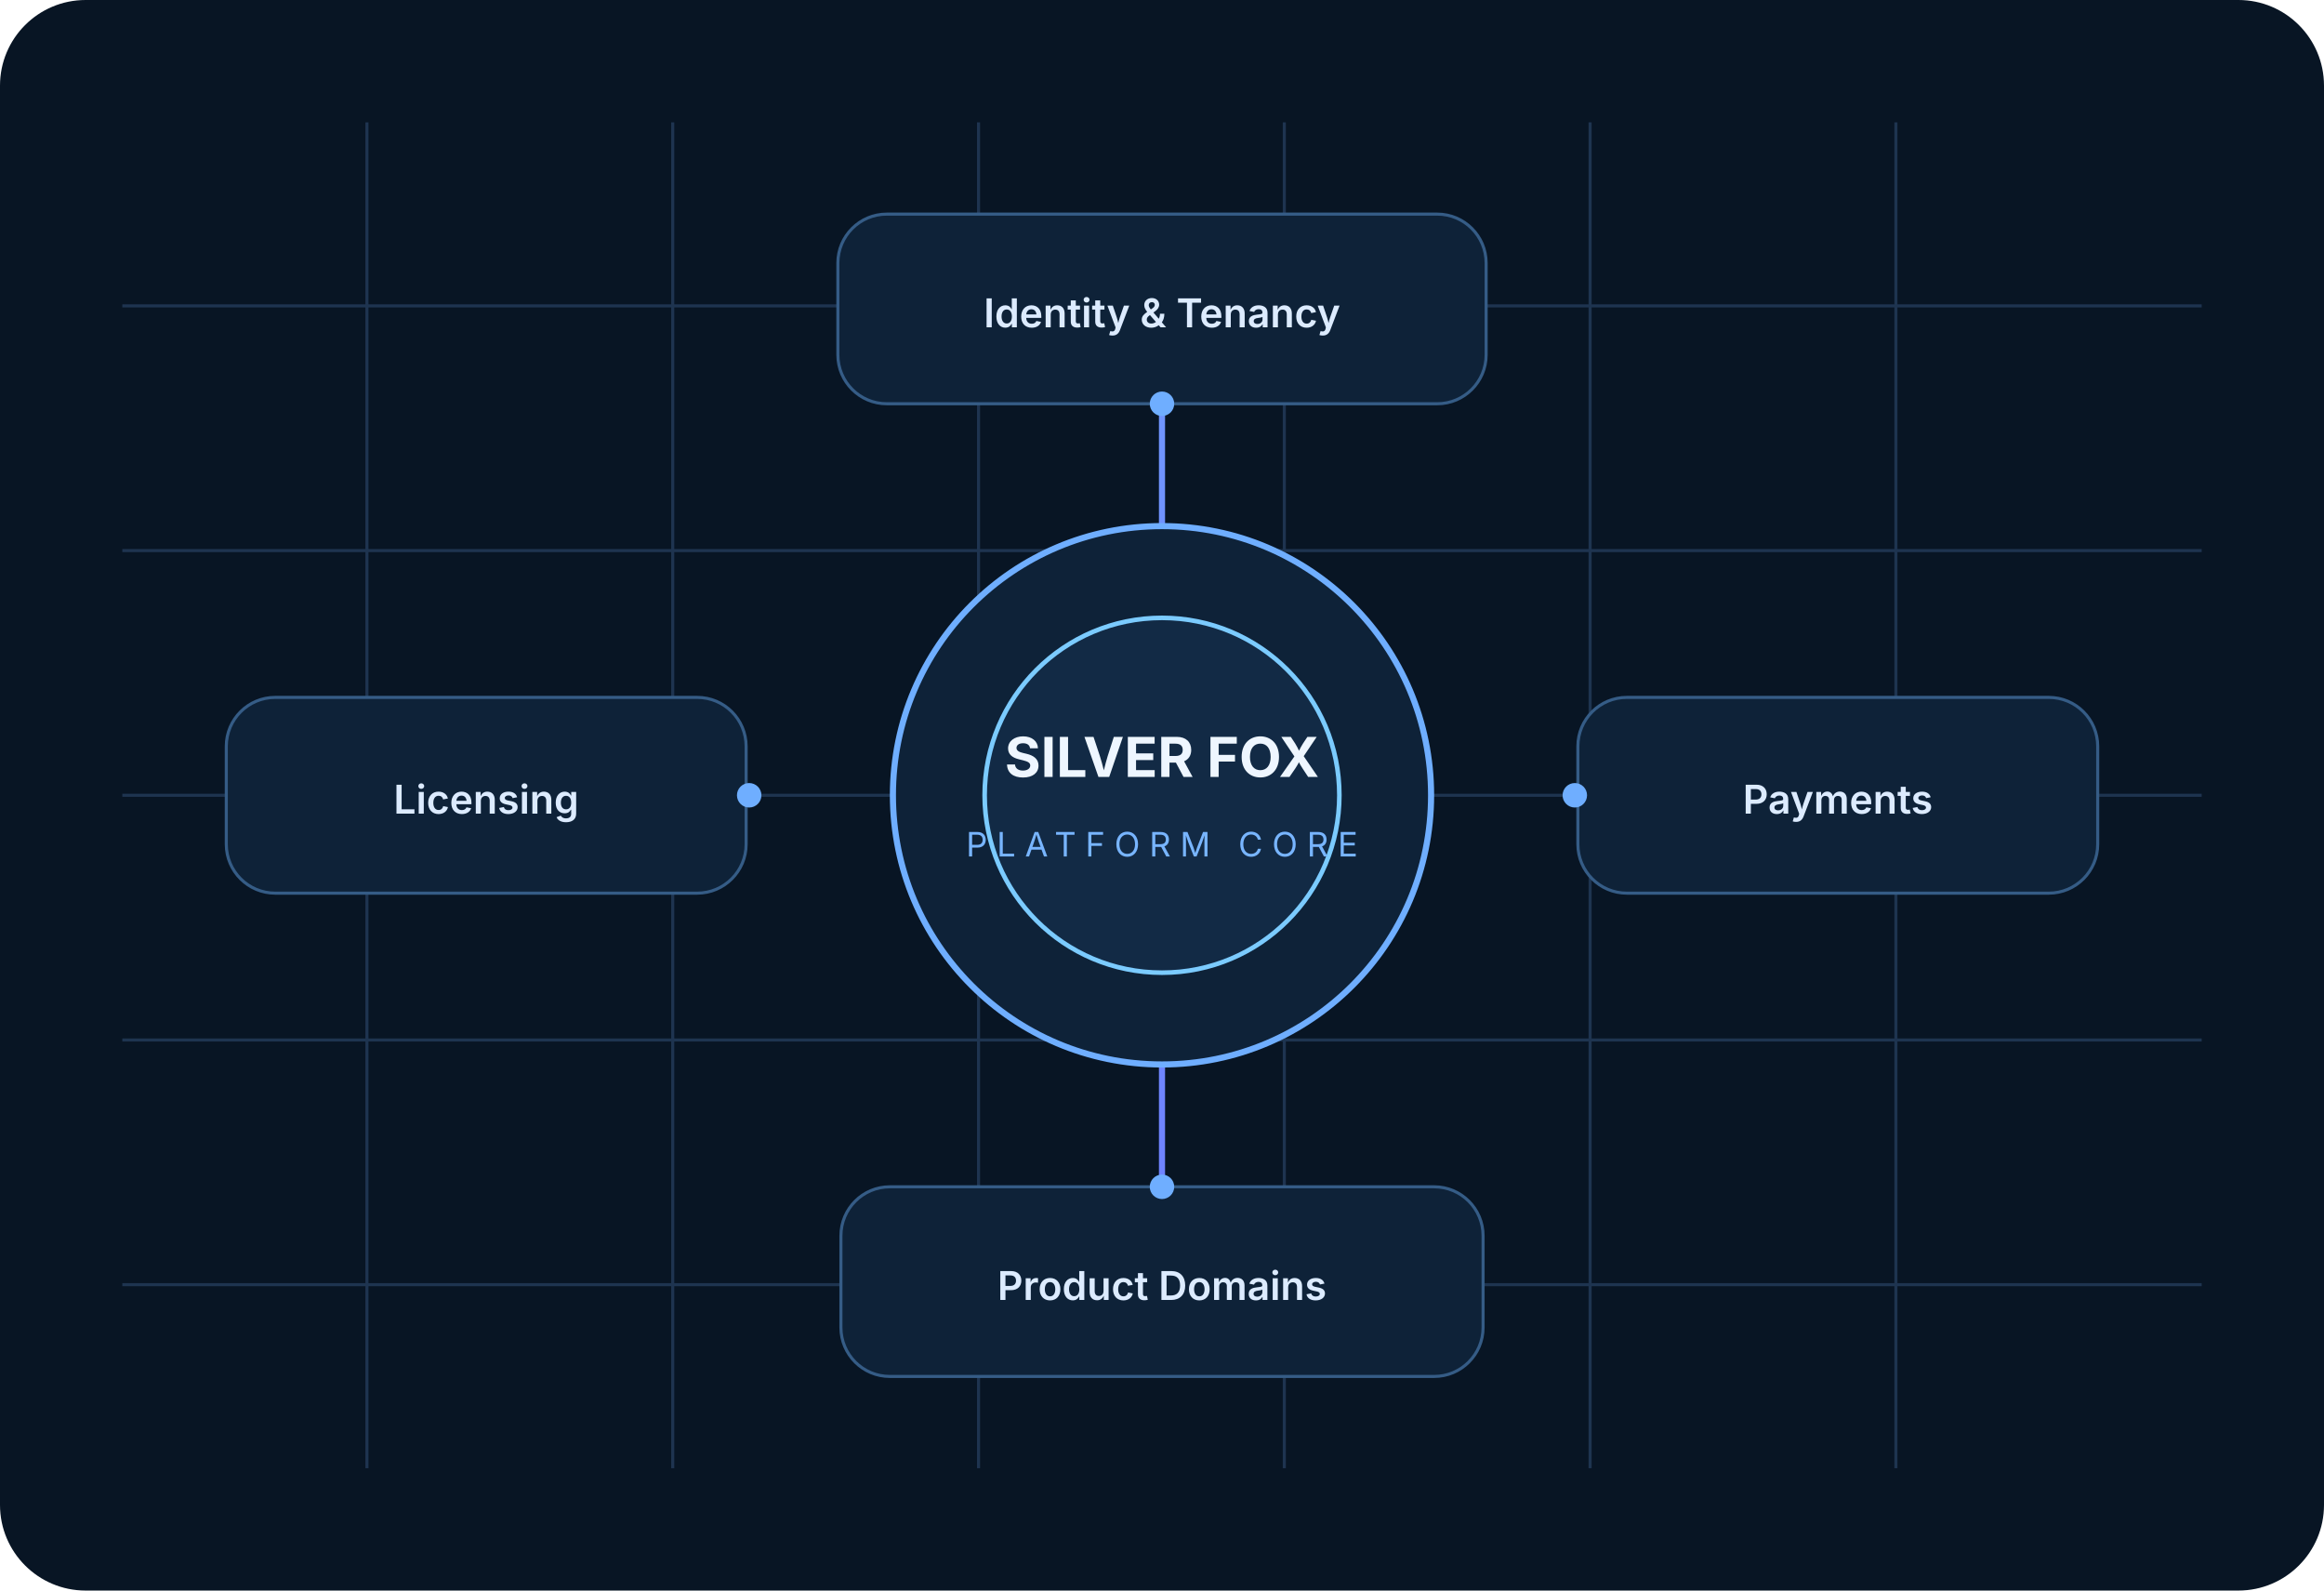
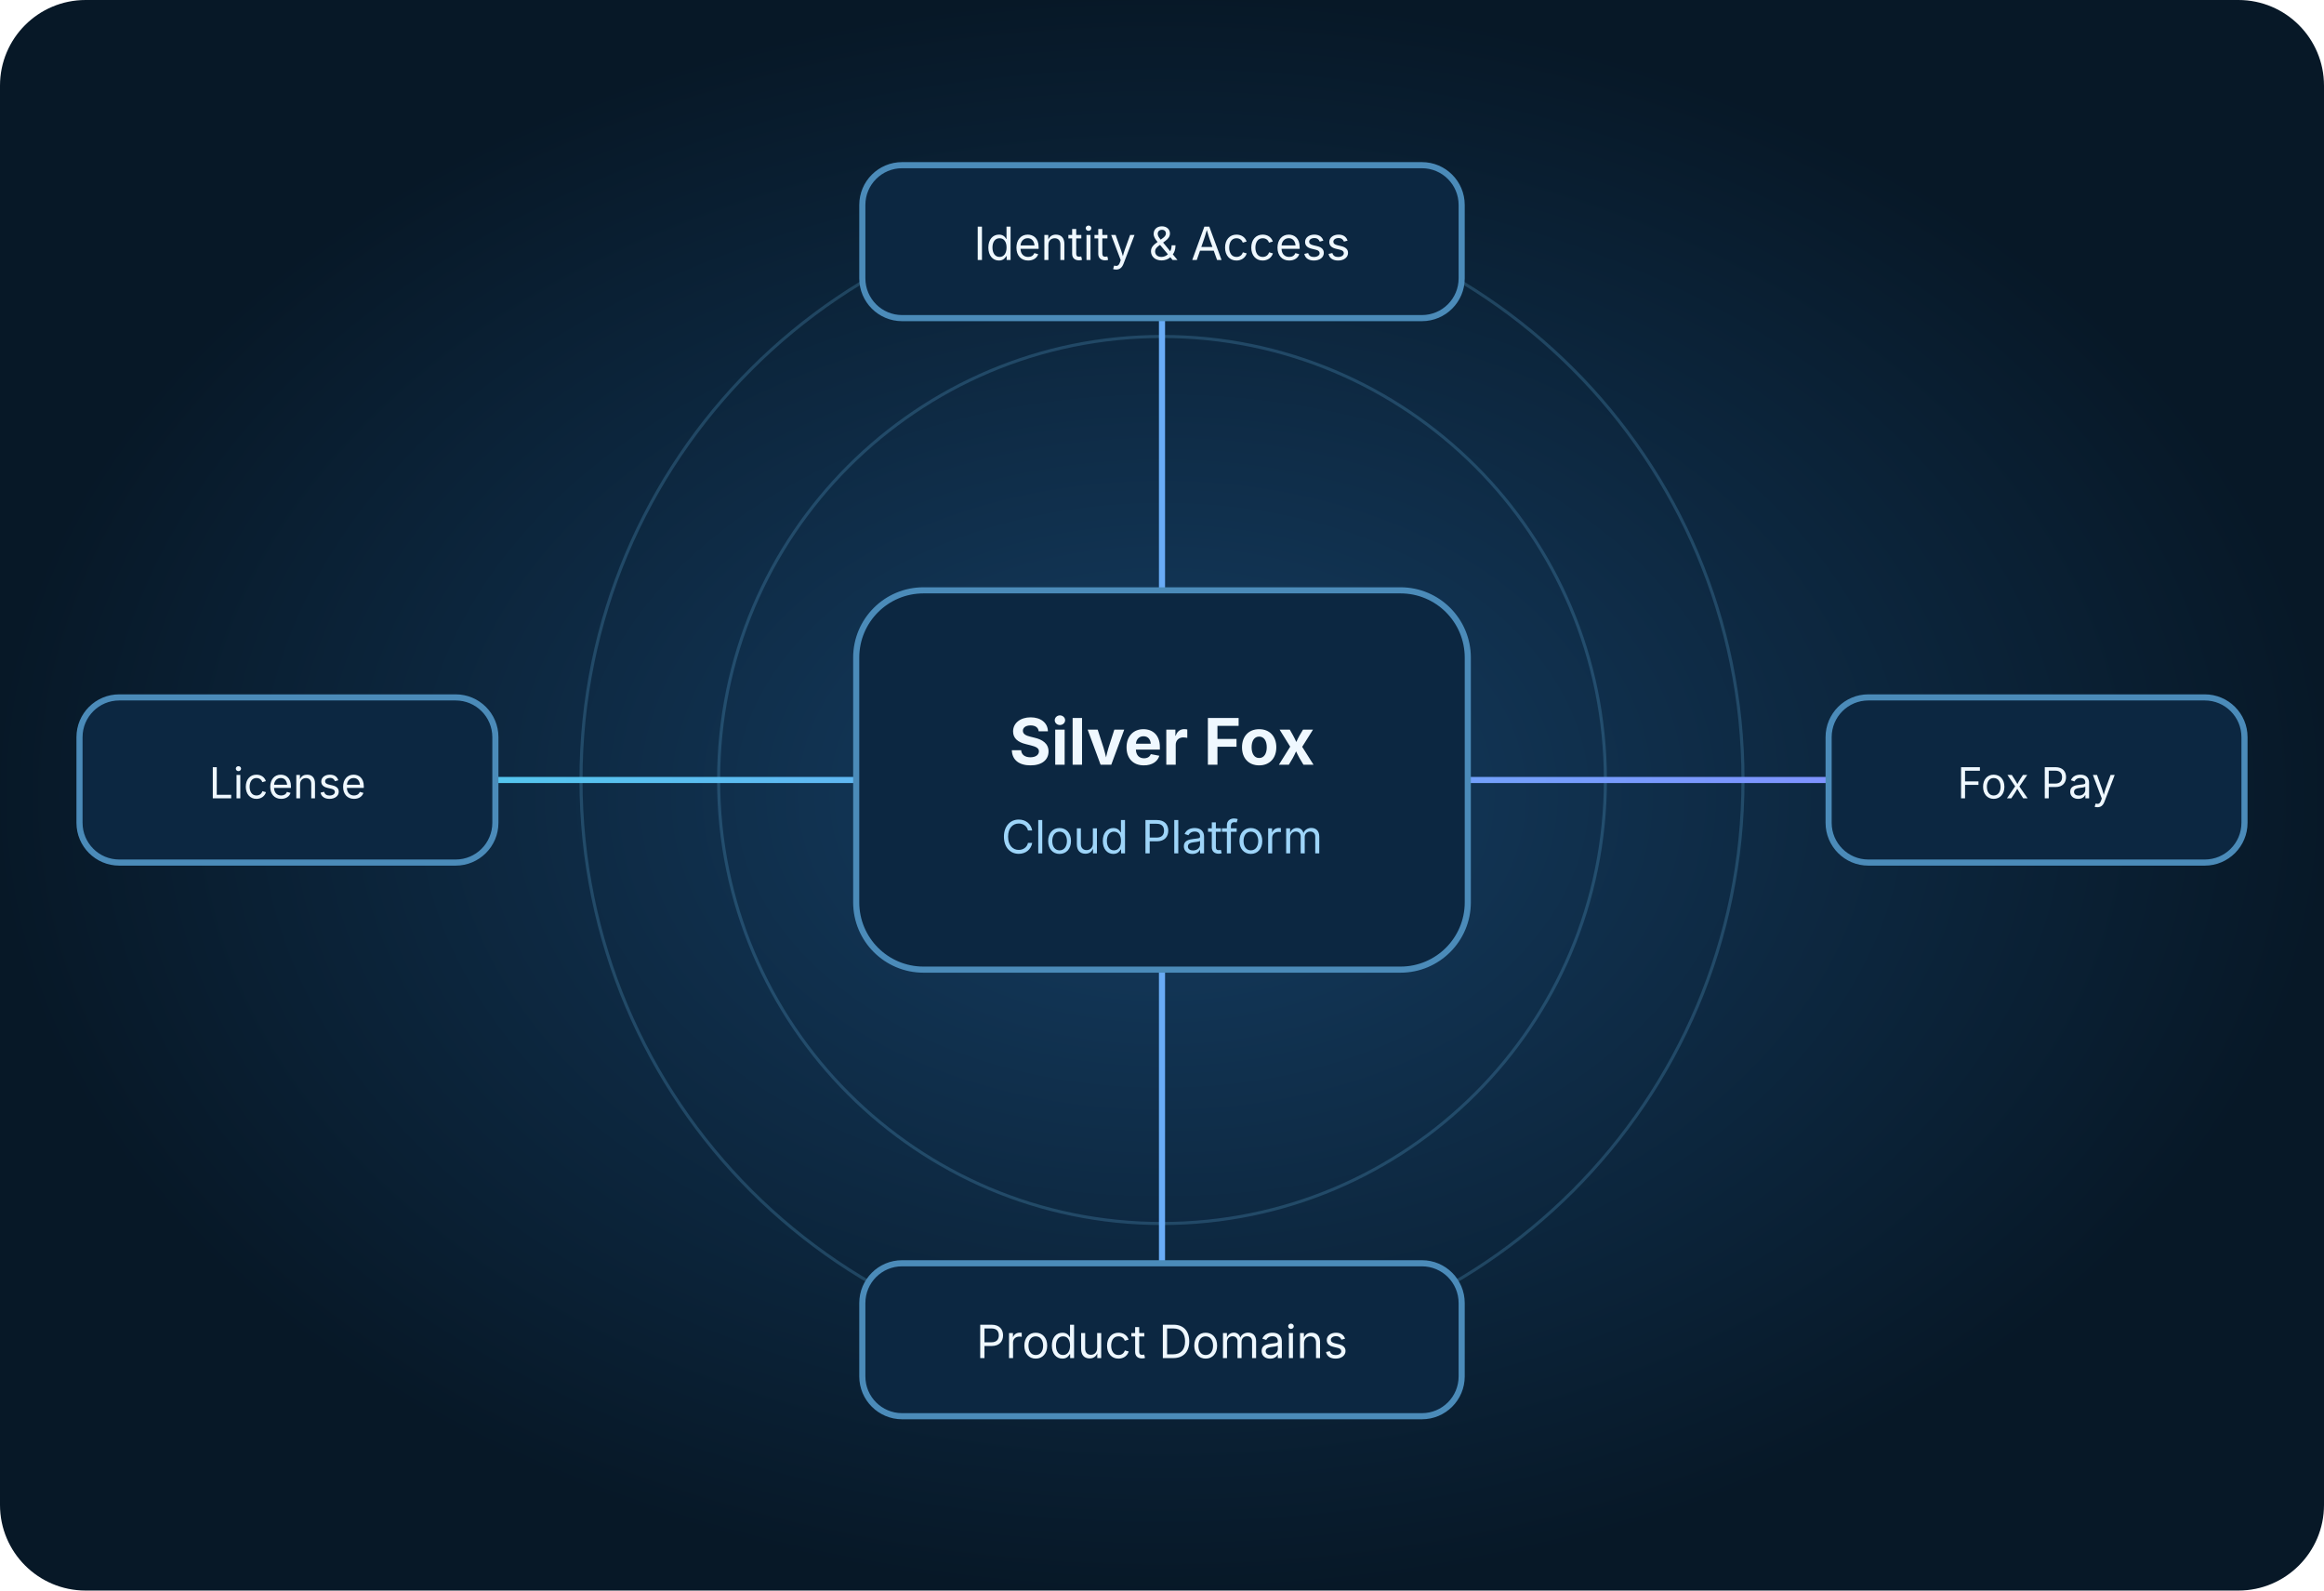
- <svg xmlns="http://www.w3.org/2000/svg" viewBox="0 0 760 520" fill="none">
+ <svg xmlns="http://www.w3.org/2000/svg" viewBox="0 0 760 520" role="img" aria-labelledby="title desc">
  <defs>
-     <linearGradient id="g1" x1="100" y1="40" x2="650" y2="470" gradientUnits="userSpaceOnUse">
-       <stop stop-color="#72B6FF" />
-       <stop offset="1" stop-color="#6D63FF" />
+     <radialGradient id="bg">
+       <stop stop-color="#153d62" />
+       <stop offset="1" stop-color="#071827" />
+     </radialGradient>
+     <linearGradient id="line">
+       <stop stop-color="#55c5ee" />
+       <stop offset="1" stop-color="#7e93ff" />
    </linearGradient>
  </defs>
-   <rect width="760" height="520" rx="28" fill="#081524" />
-   <g opacity=".2" stroke="#7AAEFF">
-     <path d="M40 100H720M40 180H720M40 260H720M40 340H720M40 420H720" />
-     <path d="M120 40V480M220 40V480M320 40V480M420 40V480M520 40V480M620 40V480" />
+   <rect width="760" height="520" rx="28" fill="url(#bg)" />
+   <g fill="none" stroke="#6bbcea" stroke-opacity=".22">
+     <circle cx="380" cy="255" r="190" />
+     <circle cx="380" cy="255" r="145" />
  </g>
-   <g stroke="url(#g1)" stroke-width="2">
-     <path d="M380 132V210" />
-     <path d="M380 310V388" />
-     <path d="M245 260H164" />
-     <path d="M515 260H596" />
+   <g fill="none" stroke="url(#line)" stroke-width="2">
+     <path d="M380 193V104M380 317v96M296 255H162m302 0h134" />
+     <circle cx="380" cy="255" r="3" fill="#a3dfff" />
  </g>
-   <circle cx="380" cy="260" r="88" fill="#0E2238" stroke="#6FAEFF" stroke-width="2" />
-   <circle cx="380" cy="260" r="58" fill="#122A45" stroke="#7BCBFF" stroke-width="1.5" />
-   <text x="380" y="254" text-anchor="middle" fill="#EEF6FF" font-family="Inter,Arial" font-size="18" font-weight="700">SILVER FOX</text>
-   <text x="380" y="280" text-anchor="middle" fill="#78B5FF" font-family="Inter,Arial" font-size="11" letter-spacing="3">PLATFORM CORE</text>
-   <g fill="#0E2238" stroke="#355C86">
-     <rect x="274" y="70" width="212" height="62" rx="16" />
-     <rect x="74" y="228" width="170" height="64" rx="16" />
-     <rect x="516" y="228" width="170" height="64" rx="16" />
-     <rect x="275" y="388" width="210" height="62" rx="16" />
+   <g fill="#0c2741" stroke="#4b8bb9" stroke-width="2">
+     <rect x="280" y="193" width="200" height="124" rx="22" />
+     <rect x="282" y="54" width="196" height="50" rx="13" />
+     <rect x="26" y="228" width="136" height="54" rx="13" />
+     <rect x="598" y="228" width="136" height="54" rx="13" />
+     <rect x="282" y="413" width="196" height="50" rx="13" />
  </g>
-   <g fill="#DCEBFF" font-family="Inter,Arial" font-size="13" font-weight="600" text-anchor="middle">
-     <text x="380" y="107">Identity &amp; Tenancy</text>
-     <text x="159" y="266">Licensing</text>
-     <text x="601" y="266">Payments</text>
-     <text x="380" y="425">Product Domains</text>
-   </g>
-   <g fill="#6FAEFF">
-     <circle cx="380" cy="132" r="4" />
-     <circle cx="380" cy="388" r="4" />
-     <circle cx="245" cy="260" r="4" />
-     <circle cx="515" cy="260" r="4" />
+   <g fill="#eff8ff" font-family="Inter,Arial,sans-serif" text-anchor="middle">
+     <text x="380" y="250" font-size="21" font-weight="700">Silver Fox</text>
+     <text x="380" y="279" font-size="15" fill="#9ed5f9">Cloud Platform</text>
+     <text x="380" y="85" font-size="15">Identity &amp; Access</text>
+     <text x="94" y="261" font-size="14">License</text>
+     <text x="666" y="261" font-size="14">Fox Pay</text>
+     <text x="380" y="444" font-size="15">Product Domains</text>
  </g>
</svg>
